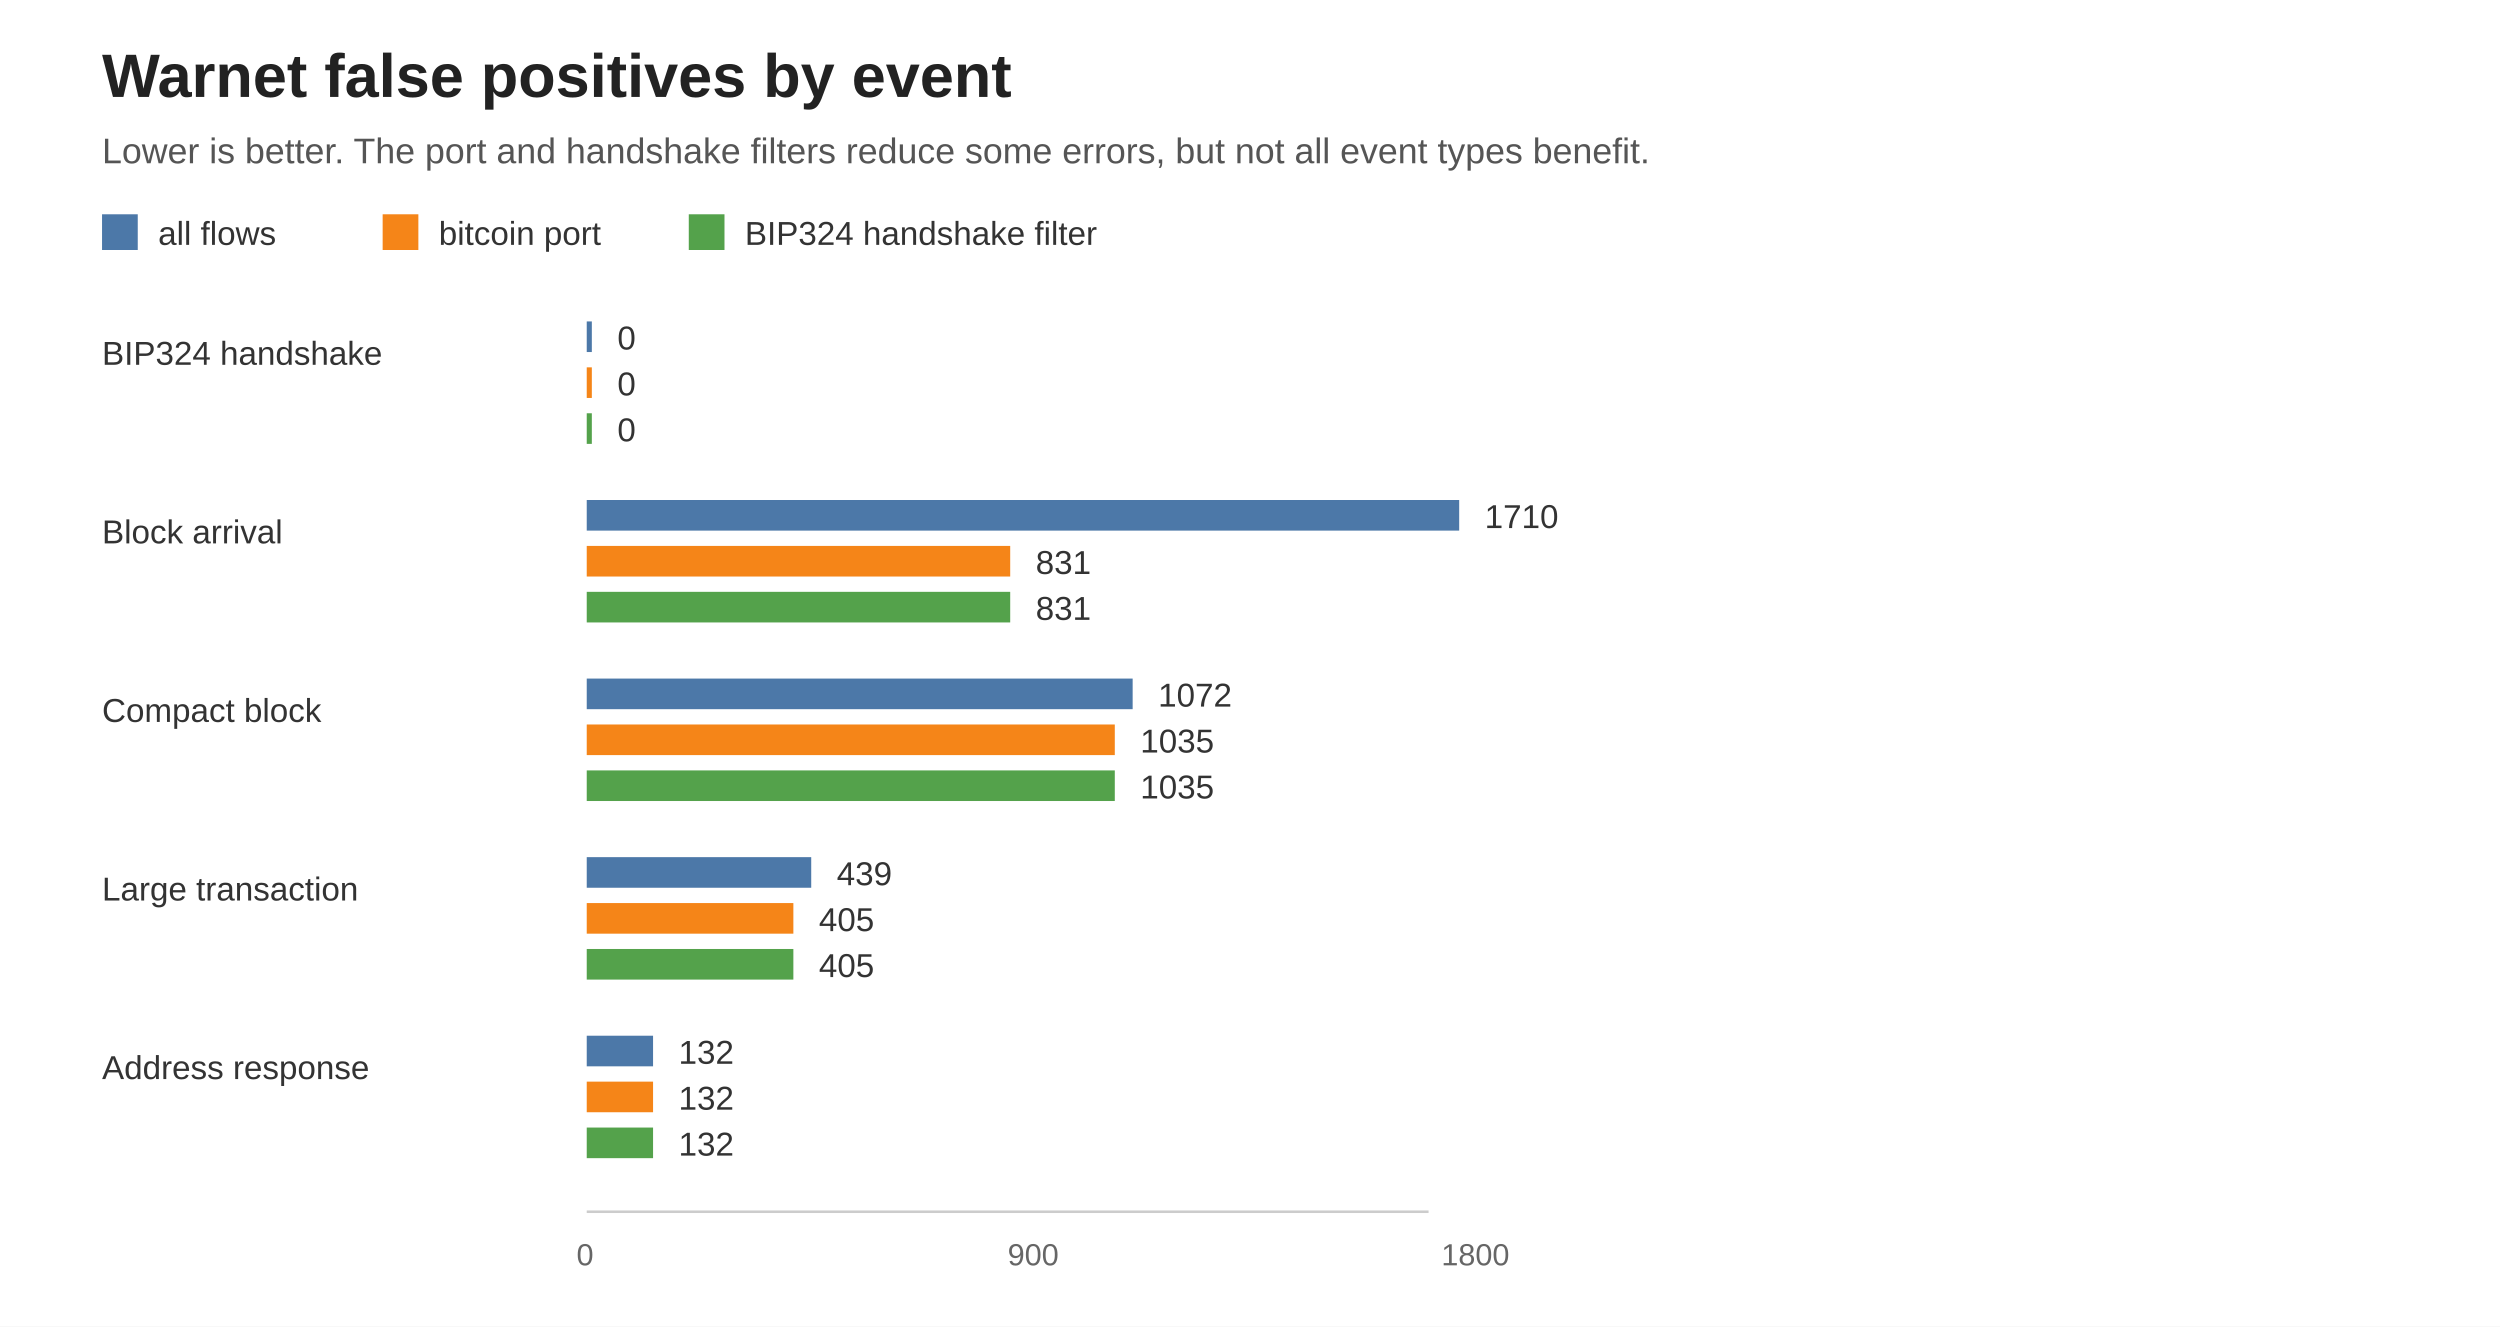
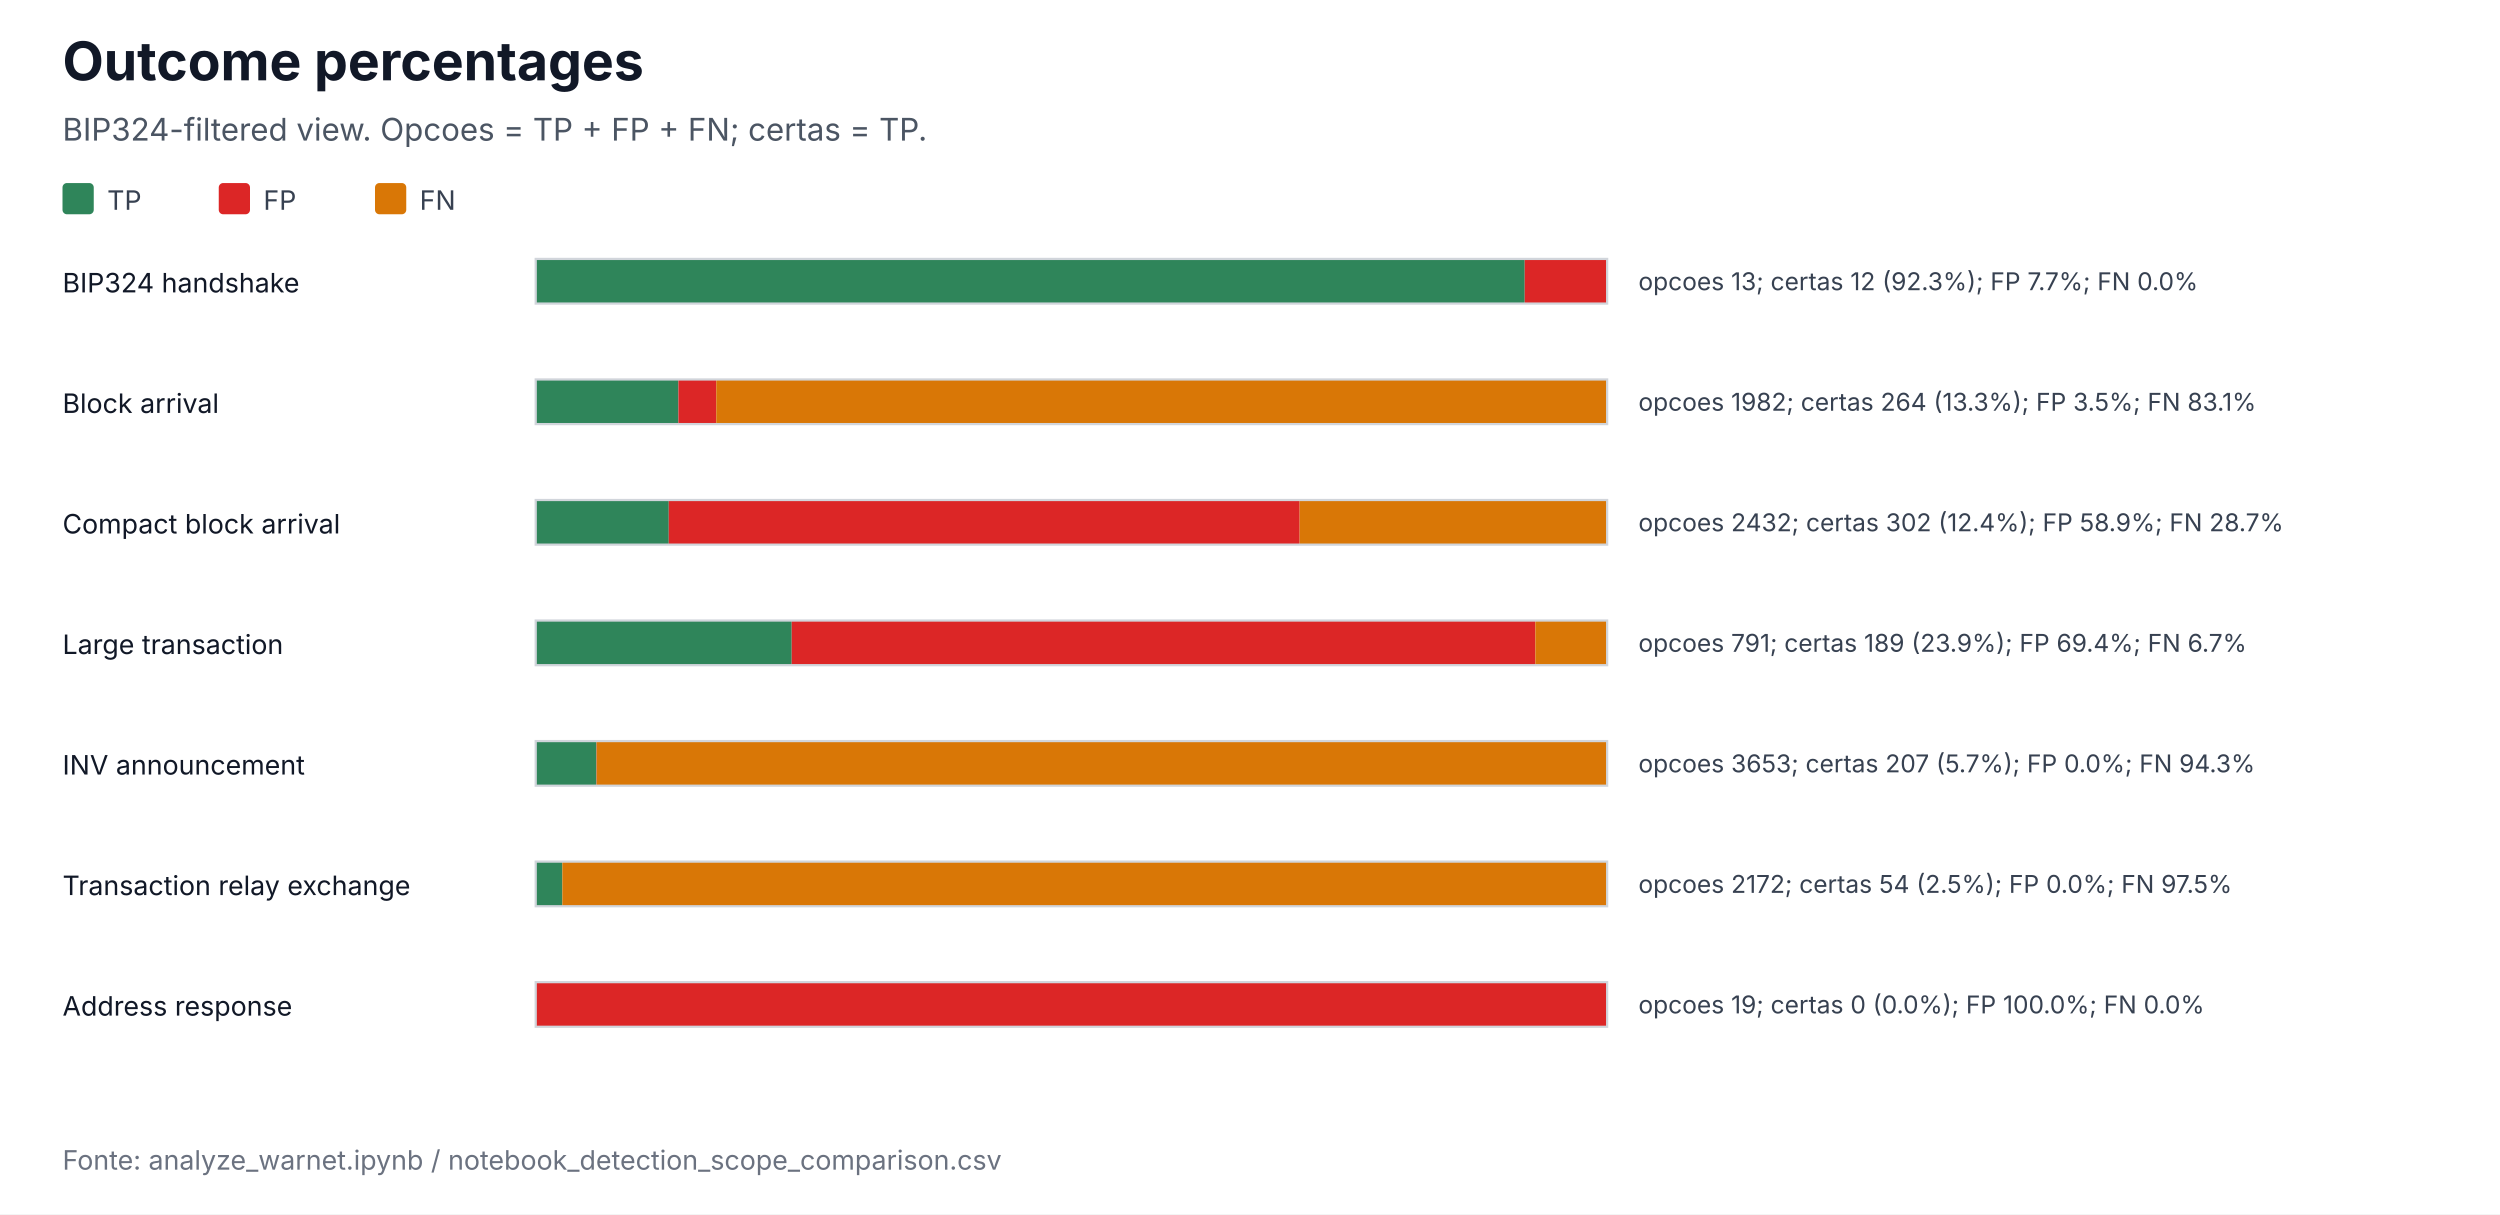
- <svg xmlns="http://www.w3.org/2000/svg" width="980" height="520" viewBox="0 0 980 520" role="img" aria-labelledby="title desc">
-   <rect width="980" height="520" fill="#ffffff" />
-   <text x="40" y="38" font-family="Arial, sans-serif" font-size="24" font-weight="700" fill="#222">Warnet false positives by event</text>
-   <text x="40" y="64" font-family="Arial, sans-serif" font-size="14" fill="#555">Lower is better. The port and handshake filters reduce some errors, but not all event types benefit.</text>
-   <rect x="40" y="84" width="14" height="14" fill="#4c78a8" />
-   <text x="62" y="96" font-family="Arial, sans-serif" font-size="13" fill="#333">all flows</text>
-   <rect x="150" y="84" width="14" height="14" fill="#f58518" />
-   <text x="172" y="96" font-family="Arial, sans-serif" font-size="13" fill="#333">bitcoin port</text>
-   <rect x="270" y="84" width="14" height="14" fill="#54a24b" />
-   <text x="292" y="96" font-family="Arial, sans-serif" font-size="13" fill="#333">BIP324 handshake filter</text>
-   <g font-family="Arial, sans-serif" font-size="13" fill="#333">
-     <text x="40" y="143">BIP324 handshake</text>
-     <rect x="230" y="126" width="2" height="12" fill="#4c78a8" />
-     <text x="242" y="137">0</text>
-     <rect x="230" y="144" width="2" height="12" fill="#f58518" />
-     <text x="242" y="155">0</text>
-     <rect x="230" y="162" width="2" height="12" fill="#54a24b" />
-     <text x="242" y="173">0</text>
-     <text x="40" y="213">Block arrival</text>
-     <rect x="230" y="196" width="342" height="12" fill="#4c78a8" />
-     <text x="582" y="207">1710</text>
-     <rect x="230" y="214" width="166" height="12" fill="#f58518" />
-     <text x="406" y="225">831</text>
-     <rect x="230" y="232" width="166" height="12" fill="#54a24b" />
-     <text x="406" y="243">831</text>
-     <text x="40" y="283">Compact block</text>
-     <rect x="230" y="266" width="214" height="12" fill="#4c78a8" />
-     <text x="454" y="277">1072</text>
-     <rect x="230" y="284" width="207" height="12" fill="#f58518" />
-     <text x="447" y="295">1035</text>
-     <rect x="230" y="302" width="207" height="12" fill="#54a24b" />
-     <text x="447" y="313">1035</text>
-     <text x="40" y="353">Large transaction</text>
-     <rect x="230" y="336" width="88" height="12" fill="#4c78a8" />
-     <text x="328" y="347">439</text>
-     <rect x="230" y="354" width="81" height="12" fill="#f58518" />
-     <text x="321" y="365">405</text>
-     <rect x="230" y="372" width="81" height="12" fill="#54a24b" />
-     <text x="321" y="383">405</text>
-     <text x="40" y="423">Address response</text>
-     <rect x="230" y="406" width="26" height="12" fill="#4c78a8" />
-     <text x="266" y="417">132</text>
-     <rect x="230" y="424" width="26" height="12" fill="#f58518" />
-     <text x="266" y="435">132</text>
-     <rect x="230" y="442" width="26" height="12" fill="#54a24b" />
-     <text x="266" y="453">132</text>
-   </g>
-   <line x1="230" y1="475" x2="560" y2="475" stroke="#ccc" />
-   <text x="226" y="496" font-family="Arial, sans-serif" font-size="12" fill="#666">0</text>
-   <text x="395" y="496" font-family="Arial, sans-serif" font-size="12" fill="#666">900</text>
-   <text x="565" y="496" font-family="Arial, sans-serif" font-size="12" fill="#666">1800</text>
+ <svg xmlns="http://www.w3.org/2000/svg" width="1120" height="544" viewBox="0 0 1120 544" role="img" aria-labelledby="title desc">
+   <rect width="100%" height="100%" fill="#ffffff" />
+   <text x="28" y="36" font-family="Inter, Arial, sans-serif" font-size="24" font-weight="700" fill="#111827">Outcome percentages</text>
+   <text x="28" y="63" font-family="Inter, Arial, sans-serif" font-size="14" fill="#4b5563">BIP324-filtered view. Opcoes = TP + FP + FN; certas = TP.</text>
+   <rect x="28" y="82" width="14" height="14" rx="2" fill="#2f855a" />
+   <text x="48" y="94" font-family="Inter, Arial, sans-serif" font-size="12" fill="#374151">TP</text>
+   <rect x="98" y="82" width="14" height="14" rx="2" fill="#dc2626" />
+   <text x="118" y="94" font-family="Inter, Arial, sans-serif" font-size="12" fill="#374151">FP</text>
+   <rect x="168" y="82" width="14" height="14" rx="2" fill="#d97706" />
+   <text x="188" y="94" font-family="Inter, Arial, sans-serif" font-size="12" fill="#374151">FN</text>
+   <text x="28" y="131" font-family="Inter, Arial, sans-serif" font-size="12" fill="#111827">BIP324 handshake</text>
+   <rect x="240.00" y="116" width="443.08" height="20" fill="#2f855a" />
+   <rect x="683.08" y="116" width="36.92" height="20" fill="#dc2626" />
+   <rect x="240" y="116" width="480" height="20" fill="none" stroke="#d1d5db" />
+   <text x="734" y="130" font-family="Inter, Arial, sans-serif" font-size="11" fill="#374151">opcoes 13; certas 12 (92.3%); FP 7.7%; FN 0.0%</text>
+   <text x="28" y="185" font-family="Inter, Arial, sans-serif" font-size="12" fill="#111827">Block arrival</text>
+   <rect x="240.00" y="170" width="63.94" height="20" fill="#2f855a" />
+   <rect x="303.94" y="170" width="16.95" height="20" fill="#dc2626" />
+   <rect x="320.89" y="170" width="399.11" height="20" fill="#d97706" />
+   <rect x="240" y="170" width="480" height="20" fill="none" stroke="#d1d5db" />
+   <text x="734" y="184" font-family="Inter, Arial, sans-serif" font-size="11" fill="#374151">opcoes 1982; certas 264 (13.3%); FP 3.5%; FN 83.1%</text>
+   <text x="28" y="239" font-family="Inter, Arial, sans-serif" font-size="12" fill="#111827">Compact block arrival</text>
+   <rect x="240.00" y="224" width="59.61" height="20" fill="#2f855a" />
+   <rect x="299.61" y="224" width="282.63" height="20" fill="#dc2626" />
+   <rect x="582.24" y="224" width="137.76" height="20" fill="#d97706" />
+   <rect x="240" y="224" width="480" height="20" fill="none" stroke="#d1d5db" />
+   <text x="734" y="238" font-family="Inter, Arial, sans-serif" font-size="11" fill="#374151">opcoes 2432; certas 302 (12.4%); FP 58.9%; FN 28.7%</text>
+   <text x="28" y="293" font-family="Inter, Arial, sans-serif" font-size="12" fill="#111827">Large transaction</text>
+   <rect x="240.00" y="278" width="114.69" height="20" fill="#2f855a" />
+   <rect x="354.69" y="278" width="333.15" height="20" fill="#dc2626" />
+   <rect x="687.84" y="278" width="32.16" height="20" fill="#d97706" />
+   <rect x="240" y="278" width="480" height="20" fill="none" stroke="#d1d5db" />
+   <text x="734" y="292" font-family="Inter, Arial, sans-serif" font-size="11" fill="#374151">opcoes 791; certas 189 (23.9%); FP 69.4%; FN 6.7%</text>
+   <text x="28" y="347" font-family="Inter, Arial, sans-serif" font-size="12" fill="#111827">INV announcement</text>
+   <rect x="240.00" y="332" width="27.20" height="20" fill="#2f855a" />
+   <rect x="267.20" y="332" width="0.13" height="20" fill="#dc2626" />
+   <rect x="267.33" y="332" width="452.67" height="20" fill="#d97706" />
+   <rect x="240" y="332" width="480" height="20" fill="none" stroke="#d1d5db" />
+   <text x="734" y="346" font-family="Inter, Arial, sans-serif" font-size="11" fill="#374151">opcoes 3653; certas 207 (5.7%); FP 0.0%; FN 94.3%</text>
+   <text x="28" y="401" font-family="Inter, Arial, sans-serif" font-size="12" fill="#111827">Transaction relay exchange</text>
+   <rect x="240.00" y="386" width="11.93" height="20" fill="#2f855a" />
+   <rect x="251.93" y="386" width="468.07" height="20" fill="#d97706" />
+   <rect x="240" y="386" width="480" height="20" fill="none" stroke="#d1d5db" />
+   <text x="734" y="400" font-family="Inter, Arial, sans-serif" font-size="11" fill="#374151">opcoes 2172; certas 54 (2.5%); FP 0.0%; FN 97.5%</text>
+   <text x="28" y="455" font-family="Inter, Arial, sans-serif" font-size="12" fill="#111827">Address response</text>
+   <rect x="240.00" y="440" width="480.00" height="20" fill="#dc2626" />
+   <rect x="240" y="440" width="480" height="20" fill="none" stroke="#d1d5db" />
+   <text x="734" y="454" font-family="Inter, Arial, sans-serif" font-size="11" fill="#374151">opcoes 19; certas 0 (0.0%); FP 100.0%; FN 0.0%</text>
+   <text x="28" y="524" font-family="Inter, Arial, sans-serif" font-size="12" fill="#6b7280">Fonte: analyze_warnet.ipynb / notebook_detection_scope_comparison.csv</text>
</svg>
